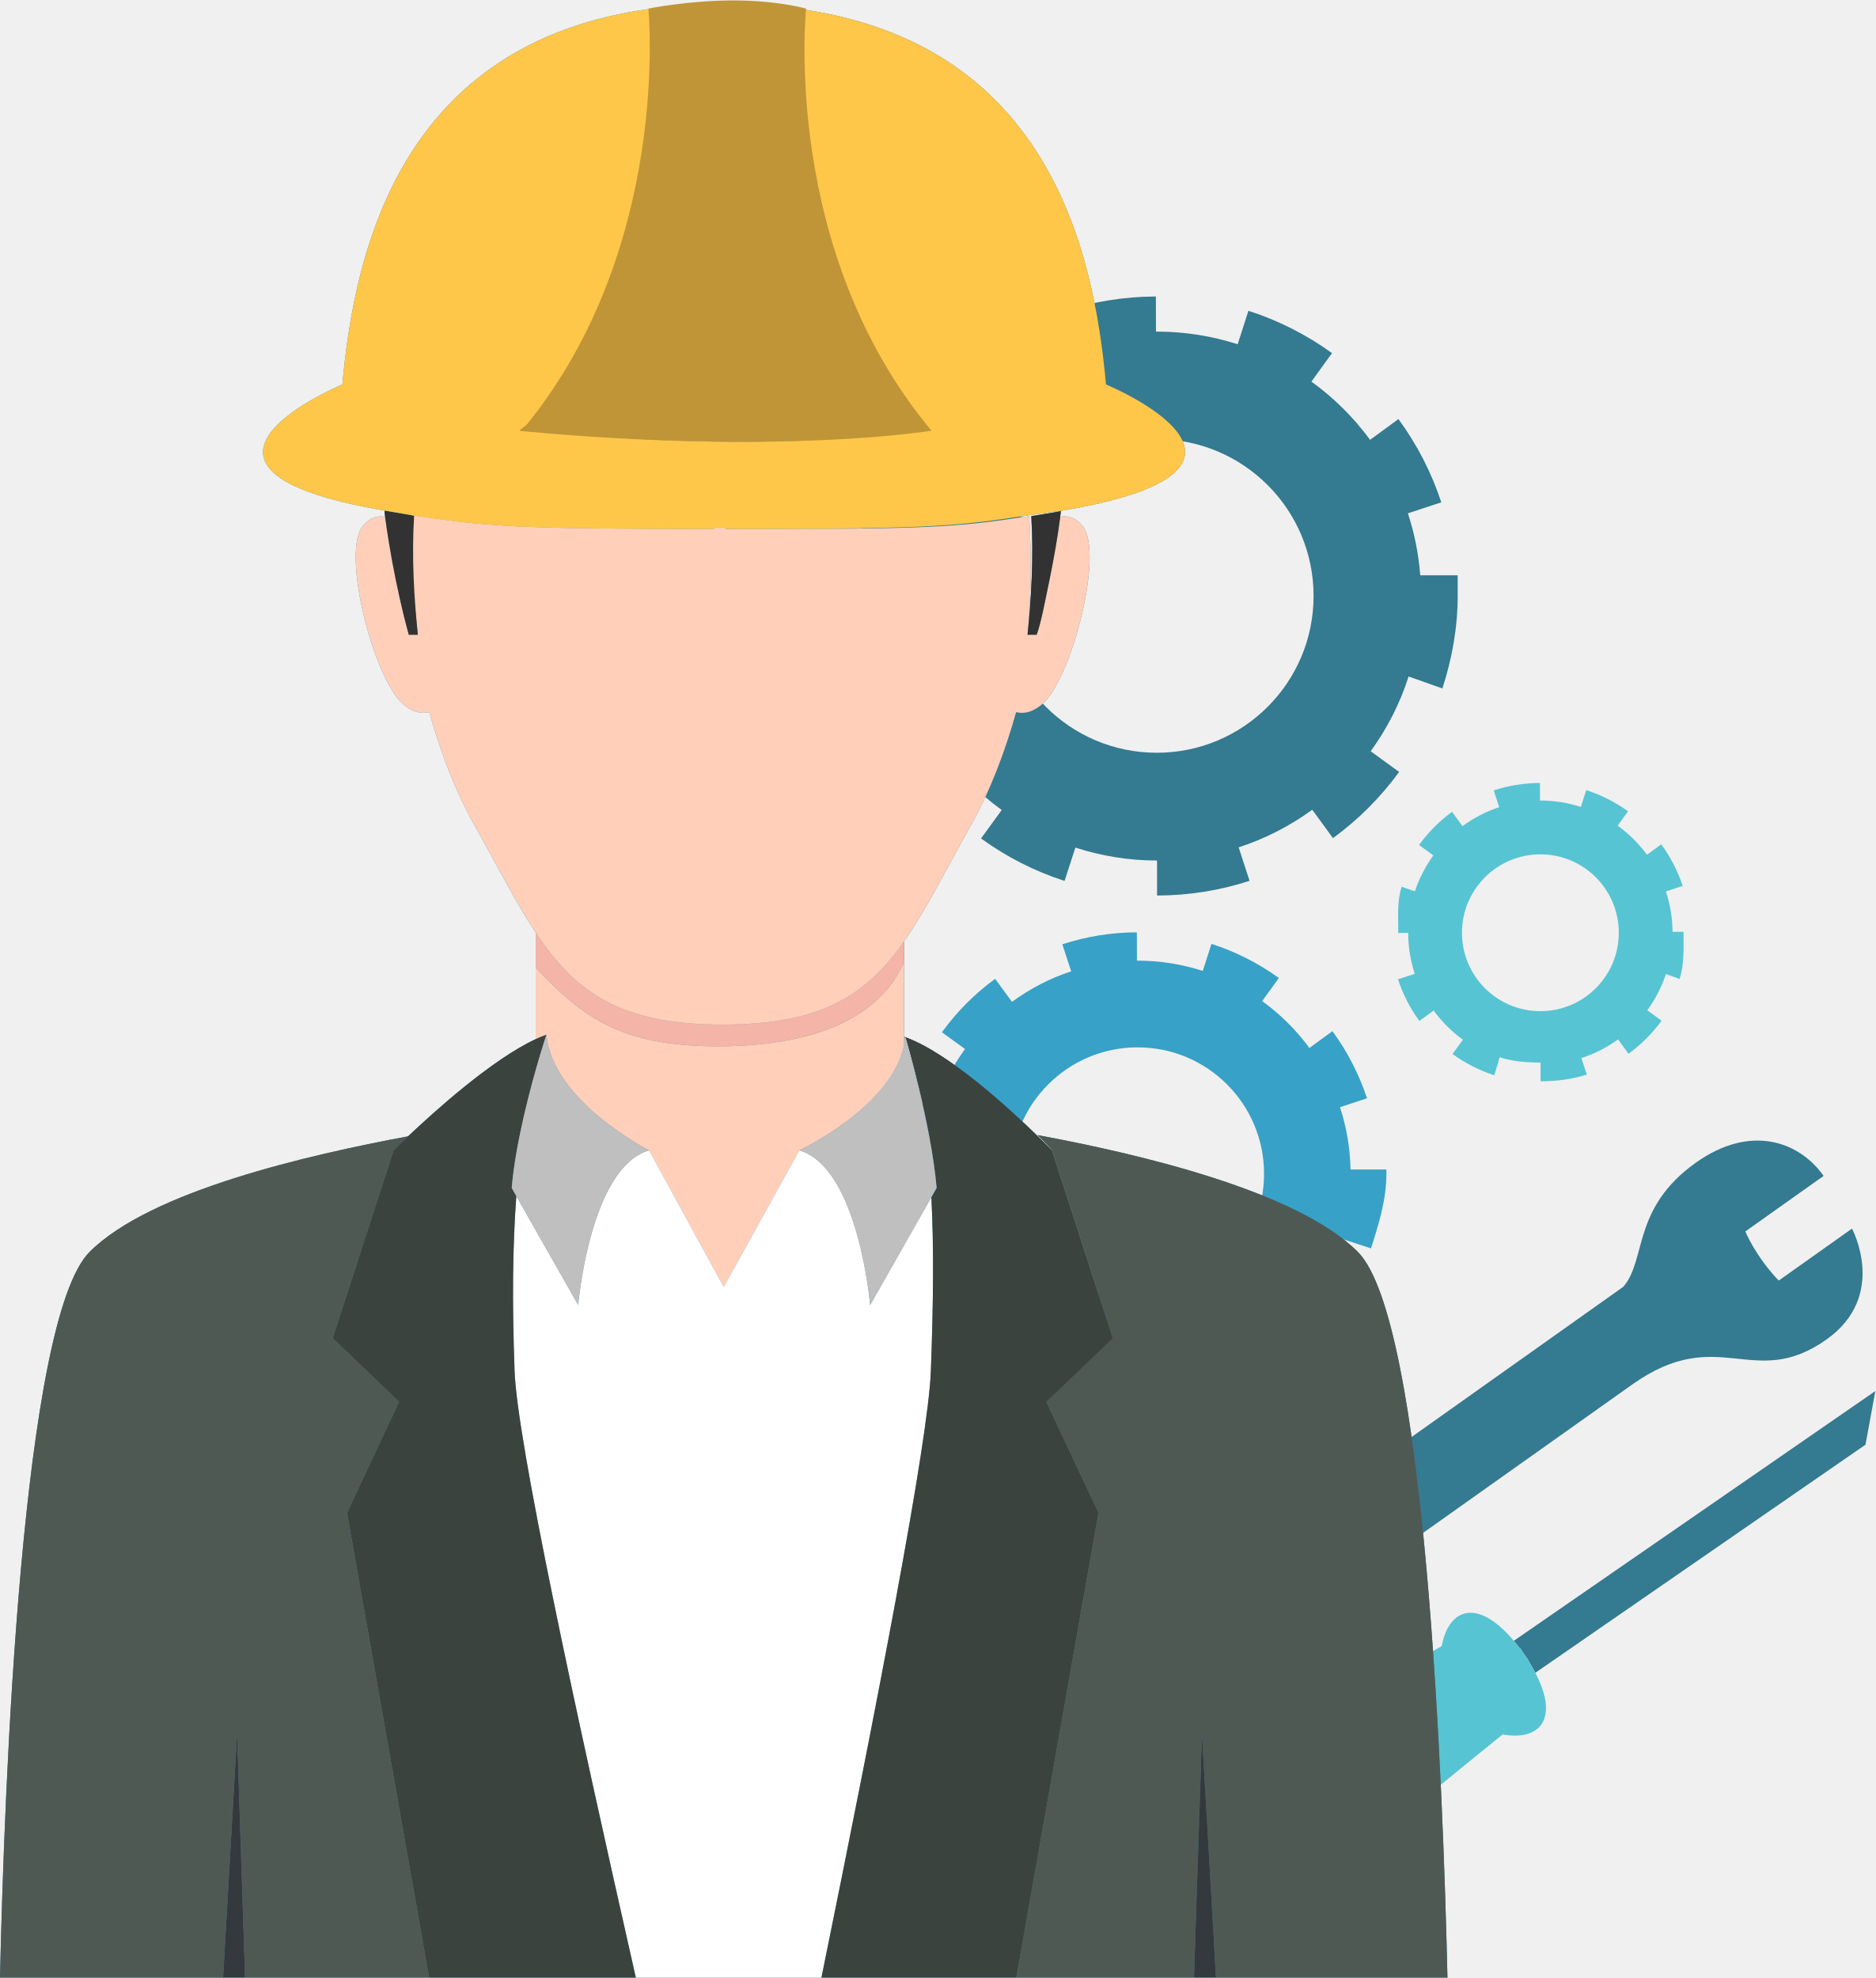
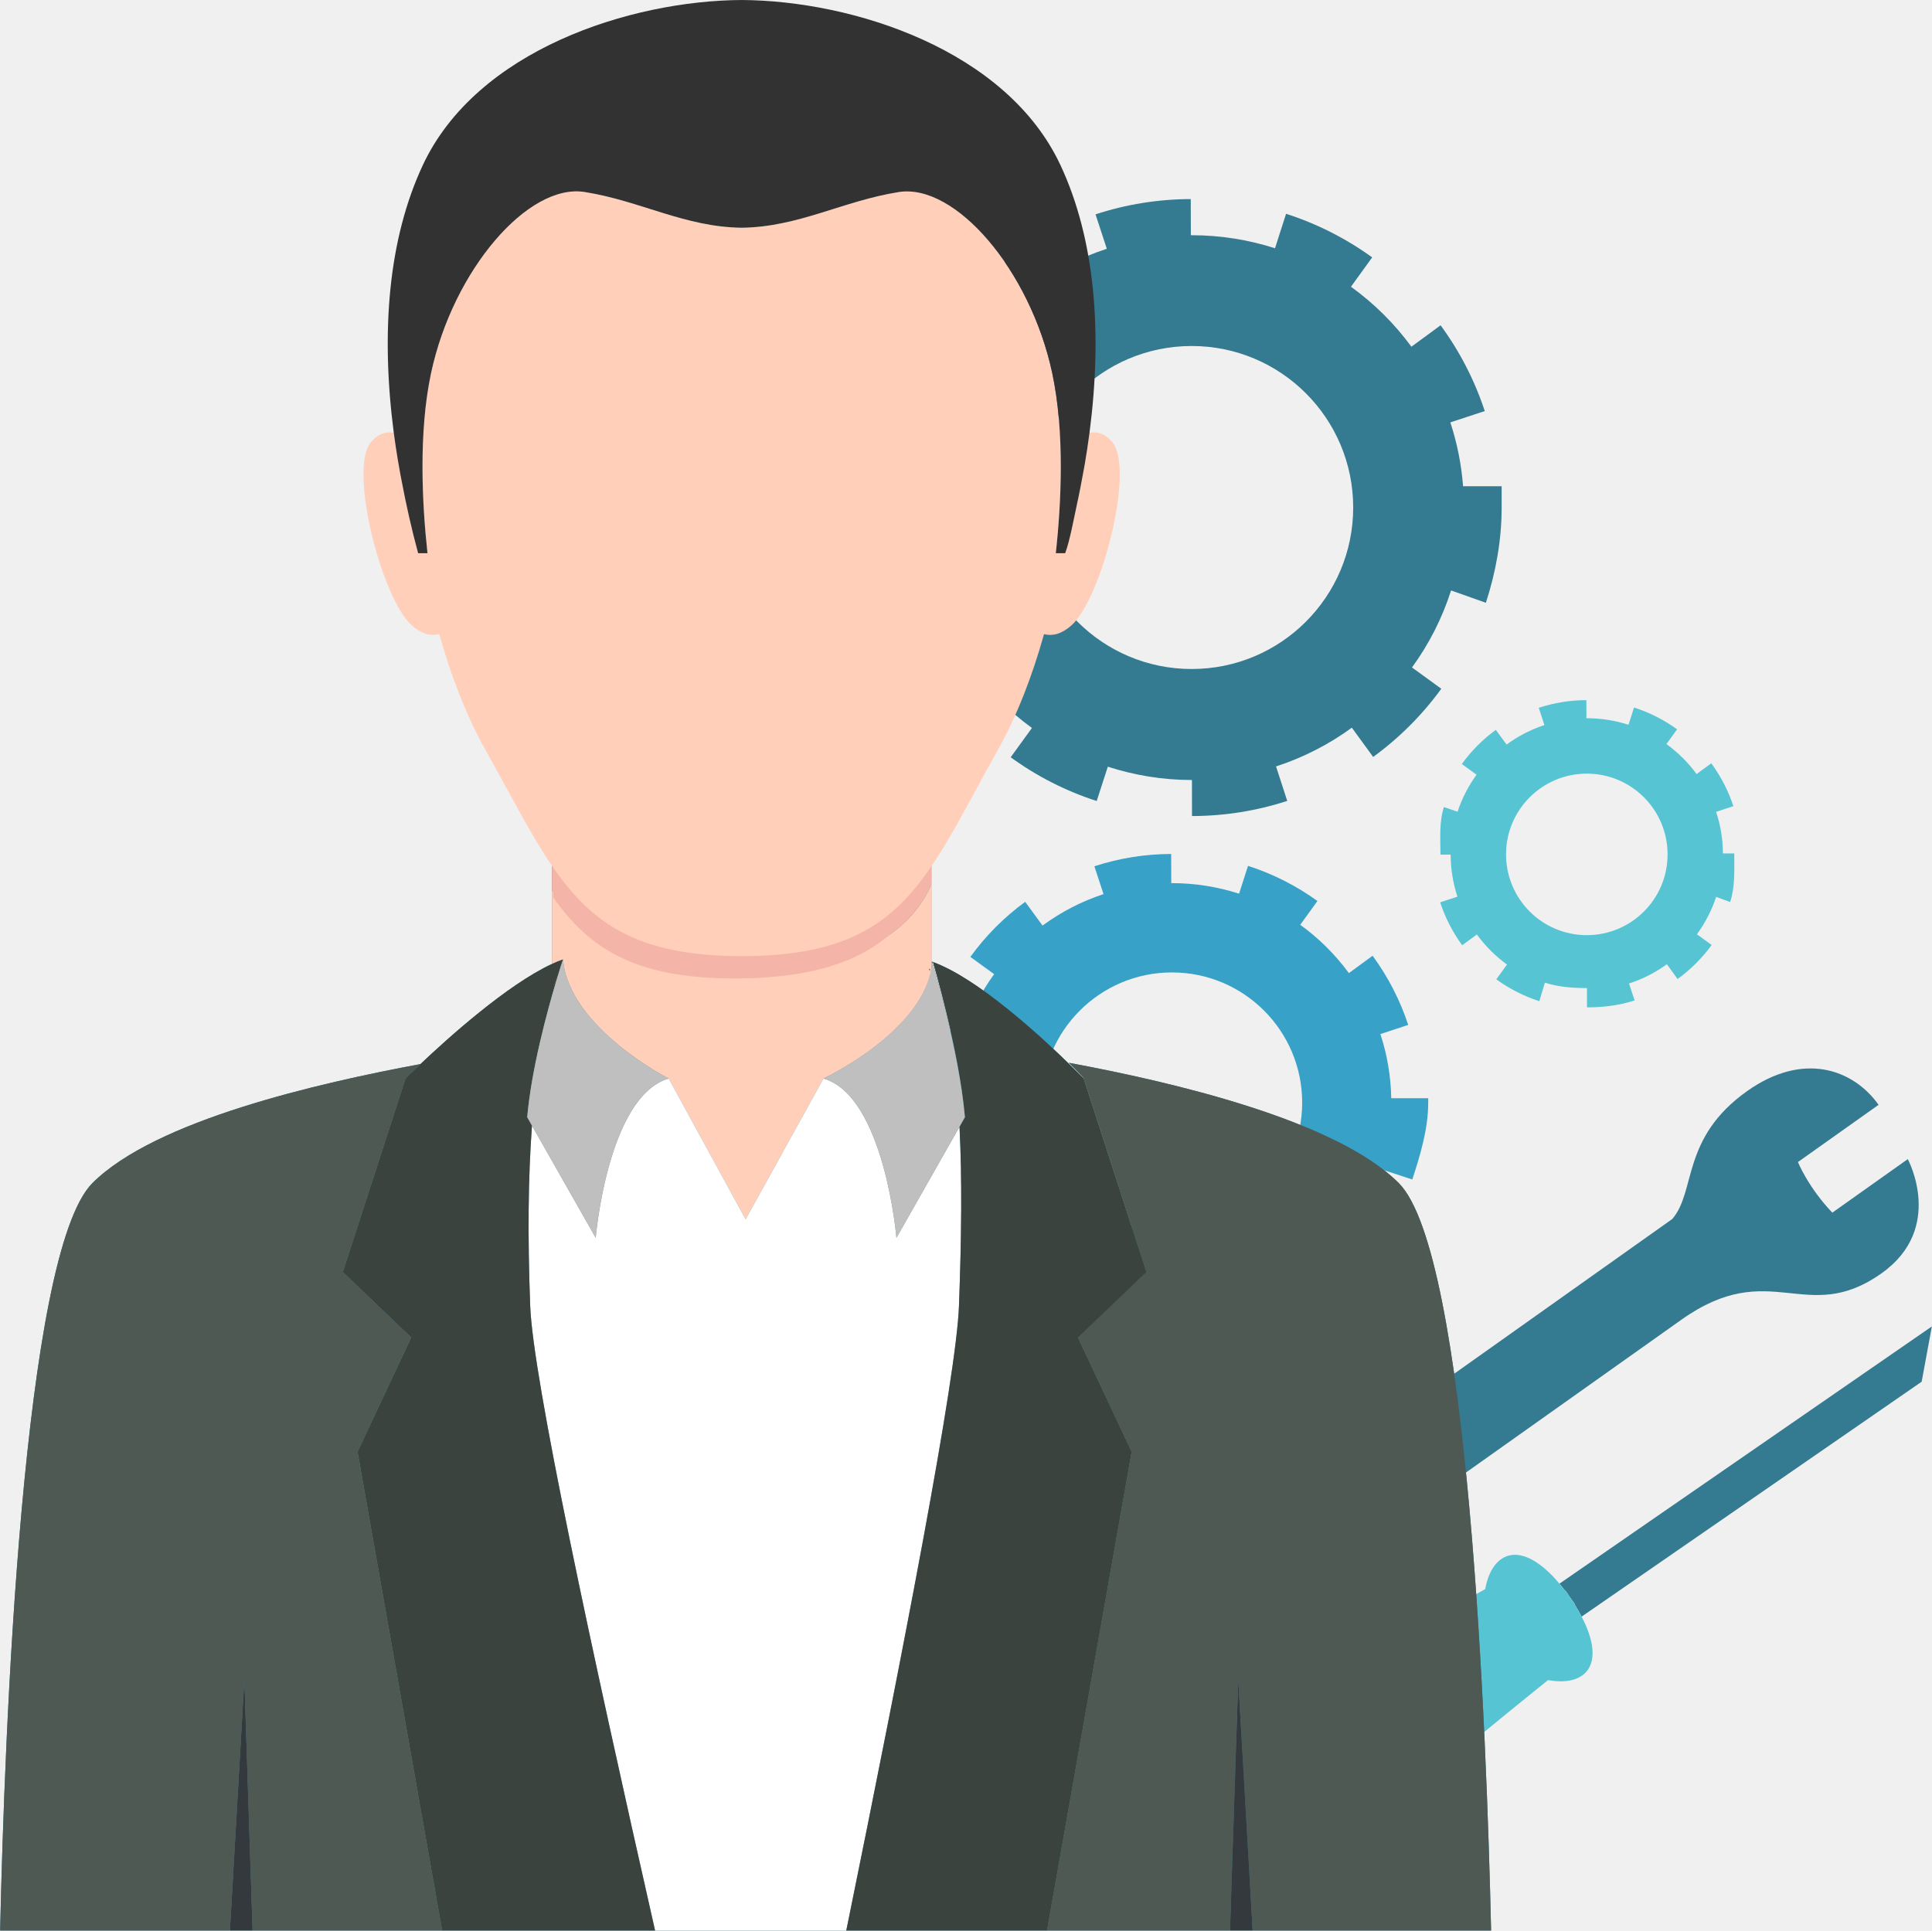
- <svg xmlns="http://www.w3.org/2000/svg" xml:space="preserve" width="493px" height="520px" version="1.1" style="shape-rendering:geometricPrecision; text-rendering:geometricPrecision; image-rendering:optimizeQuality; fill-rule:evenodd; clip-rule:evenodd" viewBox="0 0 1582092 1667992">
-   <defs>
-     <style type="text/css">
-    
-     .fil0 {fill:none}
-     .fil11 {fill:#323232}
-     .fil7 {fill:#34393E}
-     .fil1 {fill:#347A91}
-     .fil3 {fill:#38A1C7}
-     .fil9 {fill:#3B433F}
-     .fil4 {fill:#4F5954}
-     .fil2 {fill:#57C4D3}
-     .fil13 {fill:#BF9537}
-     .fil10 {fill:#BFBFBF}
-     .fil6 {fill:#F4B4A7}
-     .fil12 {fill:#FFC749}
-     .fil5 {fill:#FFCFBA}
-     .fil8 {fill:white}
-    
-   </style>
-   </defs>
+ <svg xmlns="http://www.w3.org/2000/svg" xml:space="preserve" width="1541px" height="1540px" version="1.1" shape-rendering="geometricPrecision" text-rendering="geometricPrecision" image-rendering="optimizeQuality" fill-rule="evenodd" clip-rule="evenodd" viewBox="0 0 12095954 12089760">
  <g id="Layer_x0020_1">
-     <circle class="fil0" cx="959703" cy="989887" r="106661" />
-     <circle class="fil0" cx="1299486" cy="786543" r="66147" />
-     <circle class="fil0" cx="975875" cy="502402" r="132287" />
-     <path class="fil1" d="M1582092 1173175l-305003 210714c1675,1997 3357,4021 5073,6287l213 -182c1254,1803 2345,3520 3508,5282 1232,1705 2456,3338 3699,5142l-243 140c2277,3611 4172,7006 5896,10318l278506 -192417 8351 -45284z" />
-     <path class="fil2" d="M1289589 1400429c-1243,-1804 -2467,-3440 -3698,-5142 -1152,-1766 -2255,-3478 -3509,-5282l-212 182c-1713,-2266 -3399,-4301 -5074,-6286 -31150,-37005 -55120,-26778 -60823,4441 0,0 -46228,25895 -153779,86980 -101245,57515 -112435,81167 -86559,122582l-170 121c4611,6688 3618,5222 4660,6665 982,1463 4581,6719 4581,6719l171 -110c34197,45534 56432,37865 146041,-36475 95183,-78981 136546,-111954 136546,-111954 30377,5563 48262,-12102 27471,-51971 -1724,-3308 -3619,-6707 -5896,-10318l250 -152z" />
-     <path class="fil1" d="M1369472 1085199l-362902 257495c-16130,11451 -19942,33795 -8502,49918 11450,16130 33784,19920 49918,8473l328954 -233393c73206,-51941 102148,5805 163956,-38035 52063,-36944 21473,-93516 21473,-93516l-61808 43852c-19950,-20954 -28153,-41465 -28153,-41465l66037 -46860c-20704,-29196 -61676,-43871 -107612,-11280 -54302,38505 -41650,82046 -61361,104811z" />
-     <path class="fil1" d="M735685 580891c8222,25194 20340,48864 36042,70349l23951 -17483c13785,18877 30457,35500 49377,49225l-17415 24000c21514,15630 45223,27680 70440,35841l9124 -28130c21644,6998 44712,10909 68686,10909 72,0 151,0 212,0l30 29525c26649,-31 52893,-4233 78007,-12402l-9173 -28233c22477,-7309 43382,-18104 62089,-31742l17453 23963c21435,-15619 40210,-34409 55810,-55852l-24001 -17445c13816,-18999 24713,-40233 32011,-63089l28502 10124c8150,-25133 12913,-51392 12913,-78037l-3 -17427 -31590 0c-1402,-18127 -4953,-35652 -10436,-52301l28191 -9272c-8279,-25175 -20453,-48816 -36171,-70258l-23909 17536c-13827,-18859 -30537,-35429 -49494,-49126l17373 -24043c-21556,-15580 -45284,-27581 -70519,-35701l-9064 28233c-21515,-6908 -44443,-10678 -68254,-10678 -220,0 -439,12 -663,12l-91 -29624c-26638,80 -52874,4289 -77988,12523l9242 28191c-22459,7359 -43352,18177 -62036,31852l-17514 -23932c-21404,15668 -40130,34496 -55692,55973l24019 17403c-13675,18889 -24470,39991 -31730,62688l-30446 -9605c-8060,24981 -14528,51081 -14528,77548l0 440 34410 -250c18,24133 3921,47341 11026,69106l-28191 9189zm240190 -210775c73054,0 132286,59232 132286,132286 0,73066 -59232,132287 -132286,132287 -73055,0 -132287,-59232 -132287,-132287 -7,-73054 59232,-132286 132287,-132286z" />
-     <path class="fil3" d="M1022803 1183611l-7419 -22788c18127,-5896 34898,-14657 49986,-25657l14168 19450c17282,-12591 32412,-27740 44996,-45034l-19461 -14156c11167,-15358 20071,-32473 25967,-50968l25546 8351c6578,-20260 13012,-41434 13012,-62918l-3 -3630 -30257 0c-371,-18328 -3440,-35963 -8904,-52552l22788 -7499c-6677,-20302 -16491,-39361 -29165,-56655l-19420 14236c-11140,-15198 -24572,-28551 -39850,-39589l14084 -19491c-17373,-12561 -36512,-22246 -56856,-28783l-7317 22800c-17343,-5574 -35811,-8651 -55018,-8651 -182,0 -353,19 -531,19l-79 -23902c-21473,61 -42628,3459 -62870,10087l7469 22799c-18116,5934 -34879,14728 -49937,25747l-14217 -19431c-17264,12633 -32371,27801 -44905,45114l19480 14115c-10887,15039 -19571,31749 -25414,49785l-21625 -7067c-6487,20151 -8522,41185 -8522,62529l0 360 21345 -159c19,19438 3209,38115 8942,55651l-22788 7438c6639,20310 16411,39388 29055,56712l19431 -14198c11110,15217 24523,28604 39771,39672l-14126 19469c17343,12603 36463,22326 56803,28903l7358 -24303c17453,5646 36031,7279 55352,7279 61,0 122,0 190,0l19 25376c21499,0 42673,-1865 62922,-8461zm-169761 -193724c0,-58899 47762,-106661 106661,-106661 58921,0 106672,47751 106672,106661 0,58910 -47751,106660 -106672,106660 -58910,0 -106661,-47750 -106661,-106660z" />
-     <path class="fil2" d="M1233779 696566l-8821 -12042c-10697,7828 -20071,17252 -27839,27990l12080 8753c-6639,9174 -11932,19347 -15559,30306l-11178 -3820c-4020,12501 -2838,25547 -2838,38790l0 219 8352 -72c19,12050 1997,23622 5543,34478l-14126 4611c4111,12603 10178,24433 18018,35179l12049 -8803c6896,9443 15217,17745 24671,24615l-8760 12072c10757,7821 22617,13845 35227,17926l4574 -15160c10818,3509 22348,4422 34326,4422 41,0 79,0 121,0l11 15820c13323,-12 26456,-1584 39021,-5677l-4600 -13875c11239,-3661 21643,-8973 31010,-15790l8783 12129c10716,-7809 20113,-17172 27911,-27899l-12072 -8761c6726,-9253 12103,-19548 15740,-30646l11478 4232c4080,-12572 3357,-25694 3357,-39020l-4 -792 -9265 0c-79,-11902 -2053,-23330 -5592,-34057l14137 -4653c-4142,-12592 -10227,-24414 -18097,-35129l-12031 8821c-6907,-9424 -15247,-17714 -24712,-24554l8734 -12102c-10769,-7791 -22648,-13785 -35258,-17847l-4543 14137c-10758,-3459 -22216,-5365 -34125,-5365 -110,0 -213,11 -323,11l-49 -14819c-13315,30 -26437,2137 -38998,6256l4631 14137c-11243,3698 -21640,9151 -30984,15979zm131866 89977c0,36531 -29616,66147 -66159,66147 -36531,0 -66147,-29616 -66147,-66147 0,-36532 29616,-66147 66147,-66147 36531,-12 66159,29615 66159,66147z" />
-     <path class="fil1" d="M324873 435562c914,7059 1997,14175 3168,21333 -1163,-7147 -2254,-14274 -3168,-21333z" />
-     <path class="fil1" d="M884625 492577c291,-1345 492,-2675 773,-4020 -262,1262 -561,2546 -834,3808 19,80 49,140 61,212z" />
-     <path class="fil1" d="M331107 474389c11,-49 19,-110 30,-159 -402,-2095 -792,-4179 -1163,-6267 394,2156 735,4282 1133,6426z" />
-     <path class="fil1" d="M890437 462048c-511,3009 -1122,6055 -1675,9083 553,-3028 1164,-6063 1675,-9083z" />
-     <path class="fil1" d="M1145465 1055746c-51862,-51851 -187024,-83081 -270166,-98499 7541,7359 12111,12493 12111,12493l51369 158712 -56023 53745 43943 93638 -69315 392153 149899 0 6726 -205250 11803 205250 195285 0c-3638,-160406 -18268,-554867 -75632,-612242z" />
-     <path class="fil1" d="M336654 1182277l-56011 -53647 51369 -158522c0,0 4642,-4642 12220,-11819 -83262,15528 -217061,45928 -268593,97449 -57375,57383 -72001,451844 -75639,612250l188214 0 11800 -205250 6729 205250 155275 0 -69295 -392116 43931 -93595z" />
-     <path class="fil1" d="M455485 890134c1254,-4233 2376,-7859 3259,-10666 -1125,3508 -2217,7070 -3259,10666z" />
-     <path class="fil1" d="M547516 970119l63028 115311 63783 -115311c0,0 77367,-36103 88355,-88344l0 -70599c-20052,45826 -73255,71149 -157230,71149 -80292,0 -113458,-23599 -153559,-66451l0 60422c3107,-1444 6146,-2717 9052,-3729 4885,56095 86571,97552 86571,97552z" />
-     <path class="fil1" d="M605456 882325c83975,0 137178,-25323 157230,-71149l0 -17336c-31688,45235 -69576,70198 -152979,70198 -87059,0 -124708,-27740 -157810,-77696l0 29544c40100,42851 73274,66439 153559,66439z" />
-     <polygon class="fil1" points="188214,1667988 206743,1667988 200017,1462738 " />
-     <polygon class="fil1" points="1007283,1667988 1025812,1667988 1014012,1462738 " />
-     <path class="fil1" d="M785732 1009628l-51650 90962c0,0 -9753,-115845 -59744,-130471l-63782 115311 -63029 -115311c-49986,14626 -59751,130471 -59751,130471l-52203 -91924c-3137,42457 -3599,89848 -1455,147716 2194,58951 50059,281022 102269,511610l74161 -4 82448 0c46989,-230584 90110,-452658 92296,-511610 2133,-57754 2577,-104732 440,-146750z" />
-     <path class="fil1" d="M435573 1008655l-3880 -6836c3410,-39180 16312,-86601 23800,-111685 1042,-3600 2137,-7158 3258,-10666 1372,-4381 2217,-6897 2217,-6897 -2906,1023 -5945,2296 -9052,3729 -36603,16941 -85305,60804 -107665,81989 -7578,7177 -12220,11819 -12220,11819l-51369 158522 56011 53647 -43931 93588 69276 392123 62506 0 111856 0c-52215,-230584 -100075,-452658 -102269,-511610 -2137,-57875 -1687,-105262 1462,-147723z" />
-     <path class="fil1" d="M763046 874314c212,633 402,1285 610,1914 61,-523 231,-1035 269,-1554 -280,-98 -598,-257 -879,-360z" />
-     <path class="fil1" d="M882756 1182277l56023 -53647 -51369 -158522c0,0 -4574,-4752 -12111,-12111 -23117,-22568 -74547,-69966 -111332,-83300 201,663 21355,71300 26206,127122l-4430 7809c2137,42018 1694,88996 -439,146754 -2187,58951 -45315,281022 -92296,511610l108422 -4 55966 0 69307 -392116 -43947 -93595z" />
-     <path class="fil1" d="M460949 872571c0,0 -833,2505 -2216,6897 -883,2807 -1997,6445 -3259,10666 -7487,25084 -20393,72505 -23800,111685l3880 6836 52203 91924c0,0 9765,-115845 59751,-130471 8,11 -81678,-41446 -86559,-97537z" />
-     <path class="fil1" d="M674338 970119c49987,14626 59744,130471 59744,130471l51650 -90962 4429 -7809c-4854,-55822 -26637,-126463 -26838,-127122l-641 -61c0,12 0,31 0,50 0,530 410,1034 353,1553 -212,1876 -281,3698 -663,5536 -10989,52241 -88034,88344 -88034,88344z" />
-     <path class="fil1" d="M609707 864038c83392,0 121287,-24963 152979,-70198 18359,-26198 34629,-59171 56443,-98070 16180,-28862 28612,-61555 38077,-95324 6878,1694 14395,-60 22368,-7097 24853,-21946 51960,-128023 33666,-149981 -6176,-7420 -12773,-8973 -18786,-7799 -1133,8753 -2497,17593 -4009,26487 -512,3008 -1122,6055 -1675,9082 -1061,5794 -2145,11591 -3357,17423 -281,1345 -482,2675 -773,4020 -12,-72 -42,189 -61,121 -2967,13914 -6267,32394 -10045,42420l-7684 3c3039,-30078 3527,-64404 1383,-100063 -64075,9844 -85499,10909 -255930,10988l0 -1163c0,0 382,0 -1243,0 -1626,0 1243,0 -8783,0l0 993c-160406,-80 -188840,-1535 -254919,-11750 -2186,35799 2084,70910 5123,100984l-7669 0c-5445,-20052 -9954,-40100 -13675,-60153 -11,0 -19,0 -30,0 -410,0 -743,-4562 -1122,-6706 -663,-3699 -1345,-7541 -1936,-11220 -1182,-7158 -2255,-14357 -3168,-21405 -6017,-1175 -12603,341 -18779,7760 -18298,21955 8814,128024 33667,149959 7991,7060 15520,8784 22386,7078 9465,33777 21916,66458 38096,95332 19779,35280 35148,65665 51642,90568 33106,49971 70762,77711 157814,77711z" />
-     <path class="fil1" d="M870006 435050c2145,35671 -129,69990 -3156,100064l7676 0c3778,-10026 7079,-28502 10045,-42419 270,-1262 573,-2706 834,-3971 1213,-5847 2296,-11709 3357,-17514 561,-3027 1175,-6104 1675,-9124 1516,-8893 2887,-17756 4009,-26509 212,-1603 299,-3179 500,-4782 -2095,353 -4160,853 -6335,1194 -6605,1038 -12739,2160 -18605,3061z" />
-     <path class="fil1" d="M329985 467974c371,2084 762,4490 1163,6586 3721,19821 8230,40502 13675,60554l7670 0c-3047,-30078 -5324,-64684 -3138,-100484 -5032,-781 -10276,-1766 -15861,-2637 -3138,-493 -6177,-1073 -9162,-1573 212,1754 322,3429 553,5195 913,7059 2004,14168 3168,21314 591,3656 1273,7347 1932,11045z" />
-     <path class="fil1" d="M333486 431833c5585,872 8833,1694 13865,2478 66079,10205 94508,11489 254918,11569l-4 -993c10026,0 7158,0 8783,0 1626,0 1243,0 1243,0l0 993c170432,-80 191856,-1804 255930,-11648 5866,-902 12895,-1614 19499,-2649 2175,-341 4684,-560 6779,-913 211809,-35038 38539,-106702 38539,-106702 -10295,-114421 -49755,-288581 -259980,-316973 -269,2705 -19620,204250 95141,355952 0,0 -114371,20954 -314389,261 -2406,-250 2929,-3891 4362,-5835 109987,-150762 91413,-347733 91151,-350401 -210574,28222 -250193,202575 -260492,317053 0,0 -172008,71092 35489,106300 2990,516 6025,1016 9166,1508z" />
-     <path class="fil4" d="M1145465 1055746c-51862,-51851 -187024,-83081 -270166,-98499 7541,7359 12111,12493 12111,12493l51369 158712 -56023 53745 43943 93638 -69315 392153 149899 0 6726 -205250 11803 205250 195285 0c-3638,-160406 -18268,-554867 -75632,-612242z" />
-     <path class="fil4" d="M336654 1182277l-56011 -53647 51369 -158522c0,0 4642,-4642 12220,-11819 -83262,15528 -217061,45928 -268593,97449 -57375,57383 -72001,451844 -75639,612250l188214 0 11800 -205250 6729 205250 155275 0 -69295 -392116 43931 -93595z" />
-     <path class="fil5" d="M455485 890134c1254,-4233 2376,-7859 3259,-10666 -1125,3508 -2217,7070 -3259,10666z" />
-     <path class="fil5" d="M547516 970119l63028 115311 63783 -115311c0,0 77367,-36103 88355,-88344l0 -70599c-20052,45826 -73255,71149 -157230,71149 -80292,0 -113458,-23599 -153559,-66451l0 60422c3107,-1444 6146,-2717 9052,-3729 4885,56095 86571,97552 86571,97552z" />
-     <path class="fil6" d="M605456 882325c83975,0 137178,-25323 157230,-71149l0 -17336c-31688,45235 -69576,70198 -152979,70198 -87059,0 -124708,-27740 -157810,-77696l0 29544c40100,42851 73274,66439 153559,66439z" />
-     <polygon class="fil7" points="188214,1667988 206743,1667988 200017,1462738 " />
-     <polygon class="fil7" points="1007283,1667988 1025812,1667988 1014012,1462738 " />
-     <path class="fil8" d="M785732 1009628l-51650 90962c0,0 -9753,-115845 -59744,-130471l-63782 115311 -63029 -115311c-49986,14626 -59751,130471 -59751,130471l-52203 -91924c-3137,42457 -3599,89848 -1455,147716 2194,58951 50059,281022 102269,511610l74161 -4 82448 0c46989,-230584 90110,-452658 92296,-511610 2133,-57754 2577,-104732 440,-146750z" />
-     <path class="fil9" d="M435573 1008655l-3880 -6836c3410,-39180 16312,-86601 23800,-111685 1042,-3600 2137,-7158 3258,-10666 1372,-4381 2217,-6897 2217,-6897 -2906,1023 -5945,2296 -9052,3729 -36603,16941 -85305,60804 -107665,81989 -7578,7177 -12220,11819 -12220,11819l-51369 158522 56011 53647 -43931 93588 69276 392123 62506 0 111856 0c-52215,-230584 -100075,-452658 -102269,-511610 -2137,-57875 -1687,-105262 1462,-147723z" />
-     <path class="fil9" d="M763046 874314c212,633 402,1285 610,1914 61,-523 231,-1035 269,-1554 -280,-98 -598,-257 -879,-360z" />
-     <path class="fil9" d="M882756 1182277l56023 -53647 -51369 -158522c0,0 -4574,-4752 -12111,-12111 -23117,-22568 -74547,-69966 -111332,-83300 201,663 21355,71300 26206,127122l-4430 7809c2137,42018 1694,88996 -439,146754 -2187,58951 -45315,281022 -92296,511610l108422 -4 55966 0 69307 -392116 -43947 -93595z" />
-     <path class="fil10" d="M460949 872571c0,0 -833,2505 -2216,6897 -883,2807 -1997,6445 -3259,10666 -7487,25084 -20393,72505 -23800,111685l3880 6836 52203 91924c0,0 9765,-115845 59751,-130471 8,11 -81678,-41446 -86559,-97537z" />
-     <path class="fil10" d="M674338 970119c49987,14626 59744,130471 59744,130471l51650 -90962 4429 -7809c-4854,-55822 -26637,-126463 -26838,-127122l-641 -61c0,12 0,31 0,50 0,530 410,1034 353,1553 -212,1876 -281,3698 -663,5536 -10989,52241 -88034,88344 -88034,88344z" />
-     <path class="fil5" d="M609707 864038c83392,0 121287,-24963 152979,-70198 18359,-26198 34629,-59171 56443,-98070 16180,-28862 28612,-61555 38077,-95324 6878,1694 14395,-60 22368,-7097 24853,-21946 51960,-128023 33666,-149981 -6176,-7420 -12773,-8973 -18786,-7799 -1133,8753 -2497,17593 -4009,26487 -512,3008 -1122,6055 -1675,9082 -1061,5794 -2145,11591 -3357,17423 -281,1345 -482,2675 -773,4020 -12,-72 -42,189 -61,121 -2967,13914 -6267,32394 -10045,42420l-7684 3c3039,-30078 3527,-64404 1383,-100063 -64075,9844 -85499,10909 -255930,10988l0 -1163c0,0 382,0 -1243,0 -1626,0 1243,0 -8783,0l0 993c-160406,-80 -188840,-1535 -254919,-11750 -2186,35799 2084,70910 5123,100984l-7669 0c-5445,-20052 -9954,-40100 -13675,-60153 -11,0 -19,0 -30,0 -410,0 -743,-4562 -1122,-6706 -663,-3699 -1345,-7541 -1936,-11220 -1182,-7158 -2255,-14357 -3168,-21405 -6017,-1175 -12603,341 -18779,7760 -18298,21955 8814,128024 33667,149959 7991,7060 15520,8784 22386,7078 9465,33777 21916,66458 38096,95332 19779,35280 35148,65665 51642,90568 33106,49971 70762,77711 157814,77711z" />
-     <path class="fil11" d="M870006 435050c2145,35671 -129,69990 -3156,100064l7676 0c3778,-10026 7079,-28502 10045,-42419 270,-1262 573,-2706 834,-3971 1213,-5847 2296,-11709 3357,-17514 561,-3027 1175,-6104 1675,-9124 1516,-8893 2887,-17756 4009,-26509 212,-1603 299,-3179 500,-4782 -2095,353 -4160,853 -6335,1194 -6605,1038 -12739,2160 -18605,3061z" />
-     <path class="fil11" d="M329985 467974c371,2084 762,4490 1163,6586 3721,19821 8230,40502 13675,60554l7670 0c-3047,-30078 -5324,-64684 -3138,-100484 -5032,-781 -10276,-1766 -15861,-2637 -3138,-493 -6177,-1073 -9162,-1573 212,1754 322,3429 553,5195 913,7059 2004,14168 3168,21314 591,3656 1273,7347 1932,11045z" />
-     <path class="fil12" d="M333486 431833c5585,872 8833,1694 13865,2478 66079,10205 94508,11489 254918,11569l-4 -993c10026,0 7158,0 8783,0 1626,0 1243,0 1243,0l0 993c170432,-80 191856,-1804 255930,-11648 5866,-902 12895,-1614 19499,-2649 2175,-341 4684,-560 6779,-913 211809,-35038 38539,-106702 38539,-106702 -10295,-114421 -49755,-288581 -259980,-316973 -269,2705 -19620,204250 95141,355952 0,0 -114371,20954 -314389,261 -2406,-250 2929,-3891 4362,-5835 109987,-150762 91413,-347733 91151,-350401 -210574,28222 -250193,202575 -260492,317053 0,0 -172008,71092 35489,106300 2990,516 6025,1016 9166,1508z" />
-     <path class="fil13" d="M444788 357384c-1580,1944 -8241,5593 -5570,5847 221010,20692 346620,-250 346620,-250 -126804,-151729 -105857,-353250 -105857,-355956 0,-19 0,-129 0,-129 0,0 -23505,-6896 -61392,-6896 -37884,0 -71539,6855 -71539,6855 0,0 0,109 0,128 0,2668 19275,199639 -102262,350401z" />
+     <circle fill="none" cx="7337450" cy="6905281" r="815477" />
+     <circle fill="none" cx="9935267" cy="5350608" r="505724" />
+     <circle fill="none" cx="7461090" cy="3178199" r="1011402" />
+     <path fill="#347A91" d="M12095945 8306619l-2331909 1611018c12806,15264 25668,30741 38789,48063l1633 -1391c9588,13790 17925,26911 26818,40385 9421,13038 18778,25520 28283,39309l-1855 1067c17406,27606 31900,53562 45078,78887l2129326 -1471132 63846 -346225 -9 19z" />
+     <path fill="#57C4D3" d="M9859596 10044096c-9505,-13789 -18862,-26299 -28274,-39309 -8809,-13502 -17239,-26596 -26827,-40385l-1623 1391c-13094,-17322 -25984,-32883 -38790,-48063 -238155,-282926 -421422,-204734 -465024,33949 0,0 -353440,197984 -1175724,665011 -774073,439736 -859628,620564 -661793,937207l-1298 928c35256,51132 27662,39921 35627,50956 7512,11184 35025,51374 35025,51374l1308 -844c261458,348135 431455,289501 1116561,-278874 727725,-603853 1043970,-855946 1043970,-855946 232248,42536 368991,-92528 210029,-397348 -13177,-25288 -27671,-51281 -45077,-78888l1910 -1159z" />
+     <path fill="#347A91" d="M10470349 7633995l-2774585 1968687c-123325,87548 -152470,258379 -65005,381648 87539,123325 258296,152304 381648,64783l2515028 -1784418c559704,-397117 780982,44381 1253536,-290799 398053,-282453 164173,-714984 164173,-714984l-472554 335273c-152526,-160204 -215241,-317024 -215241,-317024l504890 -358271c-158294,-223215 -471544,-335421 -822748,-86241 -415172,294388 -318433,627288 -469142,801337l0 9z" />
+     <path fill="#347A91" d="M5624710 3778291c62863,192623 155512,373590 275563,537856l183109 -133664c105390,144328 232860,271418 377513,376354l-133145 183489c164489,119504 345752,211624 538552,274024l69762 -215065c165481,53507 341848,83403 525143,83403 547,0 1150,0 1623,0l232 225739c203742,-242 404396,-32364 596407,-94819l-70133 -215853c171851,-55880 331675,-138412 474705,-242680l133442 183211c163885,-119411 307426,-263072 426698,-427023l-183499 -133377c105632,-145255 188942,-307602 244739,-482346l217912 77403c62306,-192159 98722,-392915 98722,-596639l-18 -133237 -241521 0c-10720,-138589 -37872,-272577 -79787,-399871l215537 -70894c-63299,-192475 -156374,-373228 -276546,-537160l-182793 134072c-105715,-144190 -233472,-270871 -378413,-375594l132830 -183823c-164804,-119114 -346225,-210873 -539155,-272957l-69298 215853c-164498,-52811 -339790,-81642 -521842,-81642 -1678,0 -3357,93 -5072,93l-696 -226489c-203658,612 -404247,32790 -596259,95746l70662 215537c-171712,56261 -331452,138969 -474297,243525l-133905 -182970c-163645,119791 -306814,263739 -425790,427940l183629 133052c-104547,144422 -187078,305757 -242588,479287l-232776 -73435c-61621,190992 -111075,390542 -111075,592893l0 3366 263081 -1910c139,184509 29981,361943 84303,528351l-215537 70254 -19 0zm1836376 -1611491c558536,0 1011403,452858 1011403,1011402 0,558628 -452858,1011403 -1011403,1011403 -558544,0 -1011402,-452858 -1011402,-1011403 -56,-558535 452858,-1011402 1011402,-1011402z" />
+     <path fill="#38A1C7" d="M7819877 8386406l-56725 -174226c138589,-45077 266819,-112057 382168,-196165l108321 148705c132134,-96265 247808,-212088 344018,-344305l-148789 -108228c85379,-117418 153453,-248272 198531,-389680l195312 63847c50289,-154900 99483,-316783 99483,-481040l-18 -27754 -231330 0c-2838,-140128 -26299,-274961 -68075,-401791l174225 -57336c-51049,-155215 -126078,-300935 -222983,-433161l-148474 108839c-85175,-116193 -187866,-218291 -304672,-302678l107681 -149020c-132830,-96034 -279152,-170080 -434692,-220063l-55945 174318c-132598,-42620 -273792,-66146 -420643,-66146 -1391,0 -2698,148 -4061,148l-603 -182747c-164173,464 -325917,26447 -480678,77116l57105 174309c-138505,45365 -266670,112605 -381797,196852l-108701 -148557c-131995,96590 -247493,212551 -343322,344917l148937 107913c-83237,114979 -149633,242736 -194302,380638l-165323 -54035c-49593,154065 -65154,314881 -65154,478071l0 2755 163190 -1215c149,148612 24528,291411 68353,425483l-174216 56863c50762,155281 125467,301139 222131,433598l148557 -108553c84943,116342 187495,218691 304069,303318l-108005 148854c132598,96358 278781,170692 434293,220981l56251 -185808c133442,43167 275480,55649 423193,55649 464,0 936,0 1456,0l148 194014c164368,0 326260,-14262 481076,-64690l10 10zm-1297918 -1481129c0,-450317 365171,-815478 815478,-815478 450484,0 815562,365087 815562,815478 0,450401 -365087,815478 -815562,815478 -450400,0 -815478,-365077 -815478,-815478z" />
+     <path fill="#57C4D3" d="M9432898 4662688l-67444 -92065c-81781,59849 -153453,131902 -212848,213998l92361 66925c-50762,70143 -91230,147917 -118957,231710l-85462 -29201c-30731,95579 -21699,195322 -21699,296557l0 1679 63855 -547c148,92129 15264,180605 42379,263600l-108005 35257c31426,96358 77820,186800 137753,268961l92120 -67305c52728,72201 116342,135667 188627,188190l-66971 92297c82244,59793 172918,105854 269331,137058l34970 -115906c82708,26827 170859,33810 262441,33810 315,0 603,0 927,0l84 120951c101857,-93 202267,-12111 298338,-43408l-35173 -106086c85925,-27986 165471,-68603 237088,-120719l67148 92733c81928,-59702 153777,-131291 213395,-213303l-92296 -66981c51420,-70745 92537,-149456 120338,-234306l87753 32354c31195,-96117 25668,-196444 25668,-298329l-28 -6055 -70838 0c-603,-90989 -15700,-178361 -42750,-260374l108089 -35572c-31668,-96274 -78192,-186660 -138366,-268580l-91981 67444c-52811,-72053 -116573,-135435 -188932,-187727l66776 -92528c-82337,-59562 -173159,-105390 -269563,-136446l-34738 108088c-82253,-26447 -169857,-41015 -260902,-41015 -844,0 -1632,83 -2466,83l-371 -113300c-101802,232 -202129,16339 -298162,47831l35405 108089c-85963,28274 -165453,69966 -236894,122165l0 -27zm1008194 687915c0,279300 -226433,505734 -505817,505734 -279300,0 -505734,-226434 -505734,-505734 0,-279300 226434,-505724 505734,-505724 279300,-93 505817,226424 505817,505724z" />
+     <path fill="#347A91" d="M2483833 2667174c6992,53970 15263,108376 24221,163106 -8893,-54647 -17229,-109136 -24221,-163106z" />
+     <path fill="#347A91" d="M6763434 3103080c2226,-10284 3765,-20448 5907,-30732 -2003,9645 -4293,19465 -6380,29118 149,612 371,1067 464,1623l9 -9z" />
+     <path fill="#347A91" d="M2531497 2964028c83,-371 148,-844 232,-1215 -3070,-16015 -6056,-31946 -8893,-47915 3014,16488 5619,32735 8661,49130z" />
+     <path fill="#347A91" d="M6807862 2869673c-3904,23007 -8578,46292 -12806,69447 4228,-23155 8902,-46357 12806,-69447z" />
+     <path fill="#347A91" d="M8757696 7408804c-396514,-396430 -1429903,-635197 -2065564,-753078 57652,56260 92593,95514 92593,95514l392740 1213438 -428330 410906 335969 715911 -529956 2998218 1146059 0 51420 -1569251 90238 1569251 1493063 0c-27810,-1226393 -139673,-4242258 -578250,-4680918l18 9z" />
+     <path fill="#347A91" d="M2573903 8376205l-428237 -410164 392740 -1211982c0,0 35488,-35489 93427,-90358 -636579,118715 -1659545,351149 -2053536,745047 -438661,438726 -550487,3454591 -578297,4680984l1439000 0 90219 -1569252 51448 1569252 1187158 0 -529798 -2997940 335876 -715587z" />
+     <path fill="#347A91" d="M3482429 6142610c9588,-32363 18166,-60090 24917,-81548 -8606,26818 -16951,54053 -24917,81548z" />
+     <path fill="#347A91" d="M4186062 6754142l481883 881615 487661 -881615c0,0 591511,-276026 675526,-675433l0 -539767c-153305,350361 -560075,543977 -1202106,543977 -613878,0 -867445,-180429 -1174046,-508052l0 461954c23758,-11044 46988,-20772 69206,-28505 37353,428877 661886,745836 661886,745836l-10 -10z" />
+     <path fill="#347A91" d="M4629044 6082909c642032,0 1048802,-193606 1202107,-543976l0 -132542c-242273,345845 -531949,536706 -1169604,536706 -665613,0 -953464,-212088 -1206539,-594024l0 225877c306582,327623 560223,507959 1174046,507959l-10 0z" />
+     <polygon fill="#347A91" points="1439000,12089732 1580667,12089732 1529238,10520480 " />
+     <polygon fill="#347A91" points="7701217,12089732 7842884,12089732 7752664,10520480 " />
+     <path fill="#347A91" d="M6007342 7056208l-394882 695455c0,0 -74566,-885695 -456771,-997521l-487651 881615 -481892 -881615c-382168,111826 -456827,997521 -456827,997521l-399119 -702808c-23981,324609 -27514,686932 -11128,1129367 16775,450716 382724,2148568 781899,3911538l567002 -28 630357 0c359254,-1762942 688926,-3460813 705646,-3911538 16311,-441563 19705,-800733 3366,-1121986z" />
+     <path fill="#347A91" d="M3330190 7048771l-29665 -52264c26067,-299553 124716,-662108 181969,-853897 7965,-27523 16339,-54730 24908,-81548 10488,-33495 16951,-52728 16951,-52728 -22219,7817 -45457,17554 -69206,28506 -279847,129519 -652204,464876 -823156,626851 -57939,54870 -93428,90359 -93428,90359l-392739 1211982 428237 410164 -335876 715531 529649 2997996 477896 0 855204 0c-399212,-1762942 -765124,-3460813 -781899,-3911538 -16340,-442491 -12899,-804786 11174,-1129423l-19 9z" />
+     <path fill="#347A91" d="M5833905 6021660c1623,4840 3069,9820 4664,14633 464,-3997 1762,-7910 2059,-11879 -2142,-751 -4572,-1966 -6723,-2754z" />
+     <path fill="#347A91" d="M6749144 8376205l428330 -410164 -392739 -1211982c0,0 -34970,-36333 -92593,-92593 -176739,-172547 -569951,-534926 -851180,-636876 1539,5073 163264,545126 200348,971917l-33866 59701c16339,321253 12955,680423 -3357,1122014 -16720,450716 -346448,2148568 -705646,3911538l828933 -28 427895 0 529890 -2997940 -335996 -715587 -19 0z" />
+     <path fill="#347A91" d="M3524205 6008334c0,0 -6371,19149 -16942,52728 -6751,21458 -15264,49278 -24918,81548 -57243,191780 -155920,554344 -181968,853897l29665 52264 399120 702808c0,0 74658,-885694 456826,-997520 65,83 -624468,-316875 -661793,-745725l10 0z" />
+     <path fill="#347A91" d="M5155680 6754142c382177,111826 456771,997521 456771,997521l394882 -695455 33865 -59701c-37111,-426791 -203649,-966882 -205179,-971917l-4896 -464c0,93 0,242 0,381 0,4052 3134,7910 2698,11869 -1622,14346 -2151,28274 -5072,42323 -84015,399407 -673069,675434 -673069,675434l0 9z" />
+     <path fill="#4F5954" d="M8757696 7408804c-396514,-396430 -1429903,-635197 -2065564,-753078 57652,56260 92593,95514 92593,95514l392740 1213438 -428330 410906 335969 715911 -529956 2998218 1146059 0 51420 -1569251 90238 1569251 1493063 0c-27810,-1226393 -139673,-4242258 -578250,-4680918l18 9z" />
+     <path fill="#4F5954" d="M2573903 8376205l-428237 -410164 392740 -1211982c0,0 35488,-35489 93427,-90358 -636579,118715 -1659545,351149 -2053536,745047 -438661,438726 -550487,3454591 -578297,4680984l1439000 0 90219 -1569252 51448 1569252 1187158 0 -529798 -2997940 335876 -715587z" />
+     <path fill="#FFCFBA" d="M3482429 6142610c9588,-32363 18166,-60090 24917,-81548 -8606,26818 -16951,54053 -24917,81548z" />
+     <path fill="#FFCFBA" d="M4186062 6754142l481883 881615 487661 -881615c0,0 591511,-276026 675526,-675433l0 -539767c-153305,350361 -560075,543977 -1202106,543977 -613878,0 -867445,-180429 -1174046,-508052l0 461954c23758,-11044 46988,-20772 69206,-28505 37353,428877 661886,745836 661886,745836l-10 -10z" />
+     <path fill="#F4B4A7" d="M4629044 6082909c642032,0 1048802,-193606 1202107,-543976l0 -132542c-242273,345845 -531949,536706 -1169604,536706 -665613,0 -953464,-212088 -1206539,-594024l0 225877c306582,327623 560223,507959 1174046,507959l-10 0z" />
+     <polygon fill="#34393E" points="1439000,12089732 1580667,12089732 1529238,10520480 " />
+     <polygon fill="#34393E" points="7701217,12089732 7842884,12089732 7752664,10520480 " />
+     <path fill="white" d="M6007342 7056208l-394882 695455c0,0 -74566,-885695 -456771,-997521l-487651 881615 -481892 -881615c-382168,111826 -456827,997521 -456827,997521l-399119 -702808c-23981,324609 -27514,686932 -11128,1129367 16775,450716 382724,2148568 781899,3911538l567002 -28 630357 0c359254,-1762942 688926,-3460813 705646,-3911538 16311,-441563 19705,-800733 3366,-1121986z" />
+     <path fill="#3B433F" d="M3330190 7048771l-29665 -52264c26067,-299553 124716,-662108 181969,-853897 7965,-27523 16339,-54730 24908,-81548 10488,-33495 16951,-52728 16951,-52728 -22219,7817 -45457,17554 -69206,28506 -279847,129519 -652204,464876 -823156,626851 -57939,54870 -93428,90359 -93428,90359l-392739 1211982 428237 410164 -335876 715531 529649 2997996 477896 0 855204 0c-399212,-1762942 -765124,-3460813 -781899,-3911538 -16340,-442491 -12899,-804786 11174,-1129423l-19 9z" />
+     <path fill="#3B433F" d="M5833905 6021660c1623,4840 3069,9820 4664,14633 464,-3997 1762,-7910 2059,-11879 -2142,-751 -4572,-1966 -6723,-2754z" />
+     <path fill="#3B433F" d="M6749144 8376205l428330 -410164 -392739 -1211982c0,0 -34970,-36333 -92593,-92593 -176739,-172547 -569951,-534926 -851180,-636876 1539,5073 163264,545126 200348,971917l-33866 59701c16339,321253 12955,680423 -3357,1122014 -16720,450716 -346448,2148568 -705646,3911538l828933 -28 427895 0 529890 -2997940 -335996 -715587 -19 0z" />
+     <path fill="#BFBFBF" d="M3524205 6008334c0,0 -6371,19149 -16942,52728 -6751,21458 -15264,49278 -24918,81548 -57243,191780 -155920,554344 -181968,853897l29665 52264 399120 702808c0,0 74658,-885694 456826,-997520 65,83 -624468,-316875 -661793,-745725l10 0z" />
+     <path fill="#BFBFBF" d="M5155680 6754142c382177,111826 456771,997521 456771,997521l394882 -695455 33865 -59701c-37111,-426791 -203649,-966882 -205179,-971917l-4896 -464c0,93 0,242 0,381 0,4052 3134,7910 2698,11869 -1622,14346 -2151,28274 -5072,42323 -84015,399407 -673069,675434 -673069,675434l0 9z" />
+     <g id="_906787029744">
+       <path fill="#FFCFBA" d="M3463558 6188123c9978,-33448 18639,-61731 25538,-83588 -8809,27448 -17424,55268 -25538,83588z" />
+       <path fill="#F4B4A7" d="M4599481 6127551c642236,0 1010828,-193690 1164207,-544144l0 -64486c-233277,302817 -525514,468752 -1120187,468752 -642523,0 -933248,-197445 -1180323,-554631l0 186336c230040,327642 522119,508173 1136294,508173l9 0z" />
+       <path fill="#3B433F" d="M5816295 6066338c1623,4841 3079,9969 4757,14809 464,-4061 1679,-7975 2059,-12027 -2291,-779 -4665,-2086 -6816,-2782z" />
+       <path fill="#FFCFBA" d="M4643483 5987673c594756,0 886928,-165944 1120186,-468752 161809,-210038 295306,-486009 481577,-818362 123752,-220702 218839,-470820 291235,-729116 52607,13047 110110,-371 170998,-54285 190102,-167781 397525,-979327 257509,-1147107 -47155,-56892 -97610,-68724 -143633,-59738 -8671,66804 -19103,134192 -30611,202128 -3914,23155 -8578,46459 -12899,69790 -8198,44929 -16720,90015 -26234,135352 -1911,9737 -3441,19242 -5536,28896 -149,-557 -316,-2059 -464,-2606 -22692,106512 -47850,244099 -76745,320779l-58690 -28c33884,-306721 57215,-757492 -22544,-1129404 -138087,-643589 -606774,-1188521 -961058,-1132706 -349535,55297 -626582,219544 -983388,223782 -356945,-4229 -634084,-168012 -983611,-223374 -354200,-55899 -822878,488625 -961012,1132242 -79824,371912 -56427,822739 -22636,1129460l-58662 0c-41646,-153379 -76077,-307880 -104509,-459349 -84,325 -149,1224 -232,1540 -2699,-14114 -4841,-27764 -7446,-41878 -5537,-30899 -11193,-61649 -16256,-92343 -8986,-54462 -17193,-108599 -24083,-162272 -46023,-8986 -96395,2930 -143642,59821 -139952,167781 67472,979327 257517,1147107 61037,53906 118707,67324 171165,54230 72461,258352 167697,508507 291476,729172 161957,288963 285282,535019 421848,732483 247169,357093 537866,554538 1180380,554538z" />
+       <path fill="#323232" d="M2505161 2965104c2467,13733 4989,26317 7678,40023 28460,151515 62891,305970 104509,459349l58663 0c-33820,-306721 -57207,-757493 22636,-1129404 138097,-643590 606784,-1188522 961012,-1132706 349591,55296 626666,219544 983610,223781 356806,-4228 633946,-168012 983389,-223373 354283,-55908 822961,488625 961058,1132242 79759,371912 56427,822739 22543,1129460l58718 0c28895,-76690 54054,-214239 76745,-320779 1911,-9042 4145,-17712 5972,-26921 9505,-45244 17944,-90107 26225,-135027 4293,-23304 8986,-46459 12899,-69623 11499,-67936 21940,-135260 30602,-202064 82188,-633797 33680,-1213976 -181515,-1674994 -337239,-722653 -1298473,-1030951 -1996673,-1035068 -698505,4145 -1659665,312498 -1996905,1035068 -215250,461083 -263712,1041290 -181514,1675087 6983,53683 15273,107903 24083,162337 4980,30898 10747,61732 16256,92630l9 -18z" />
+     </g>
  </g>
</svg>
